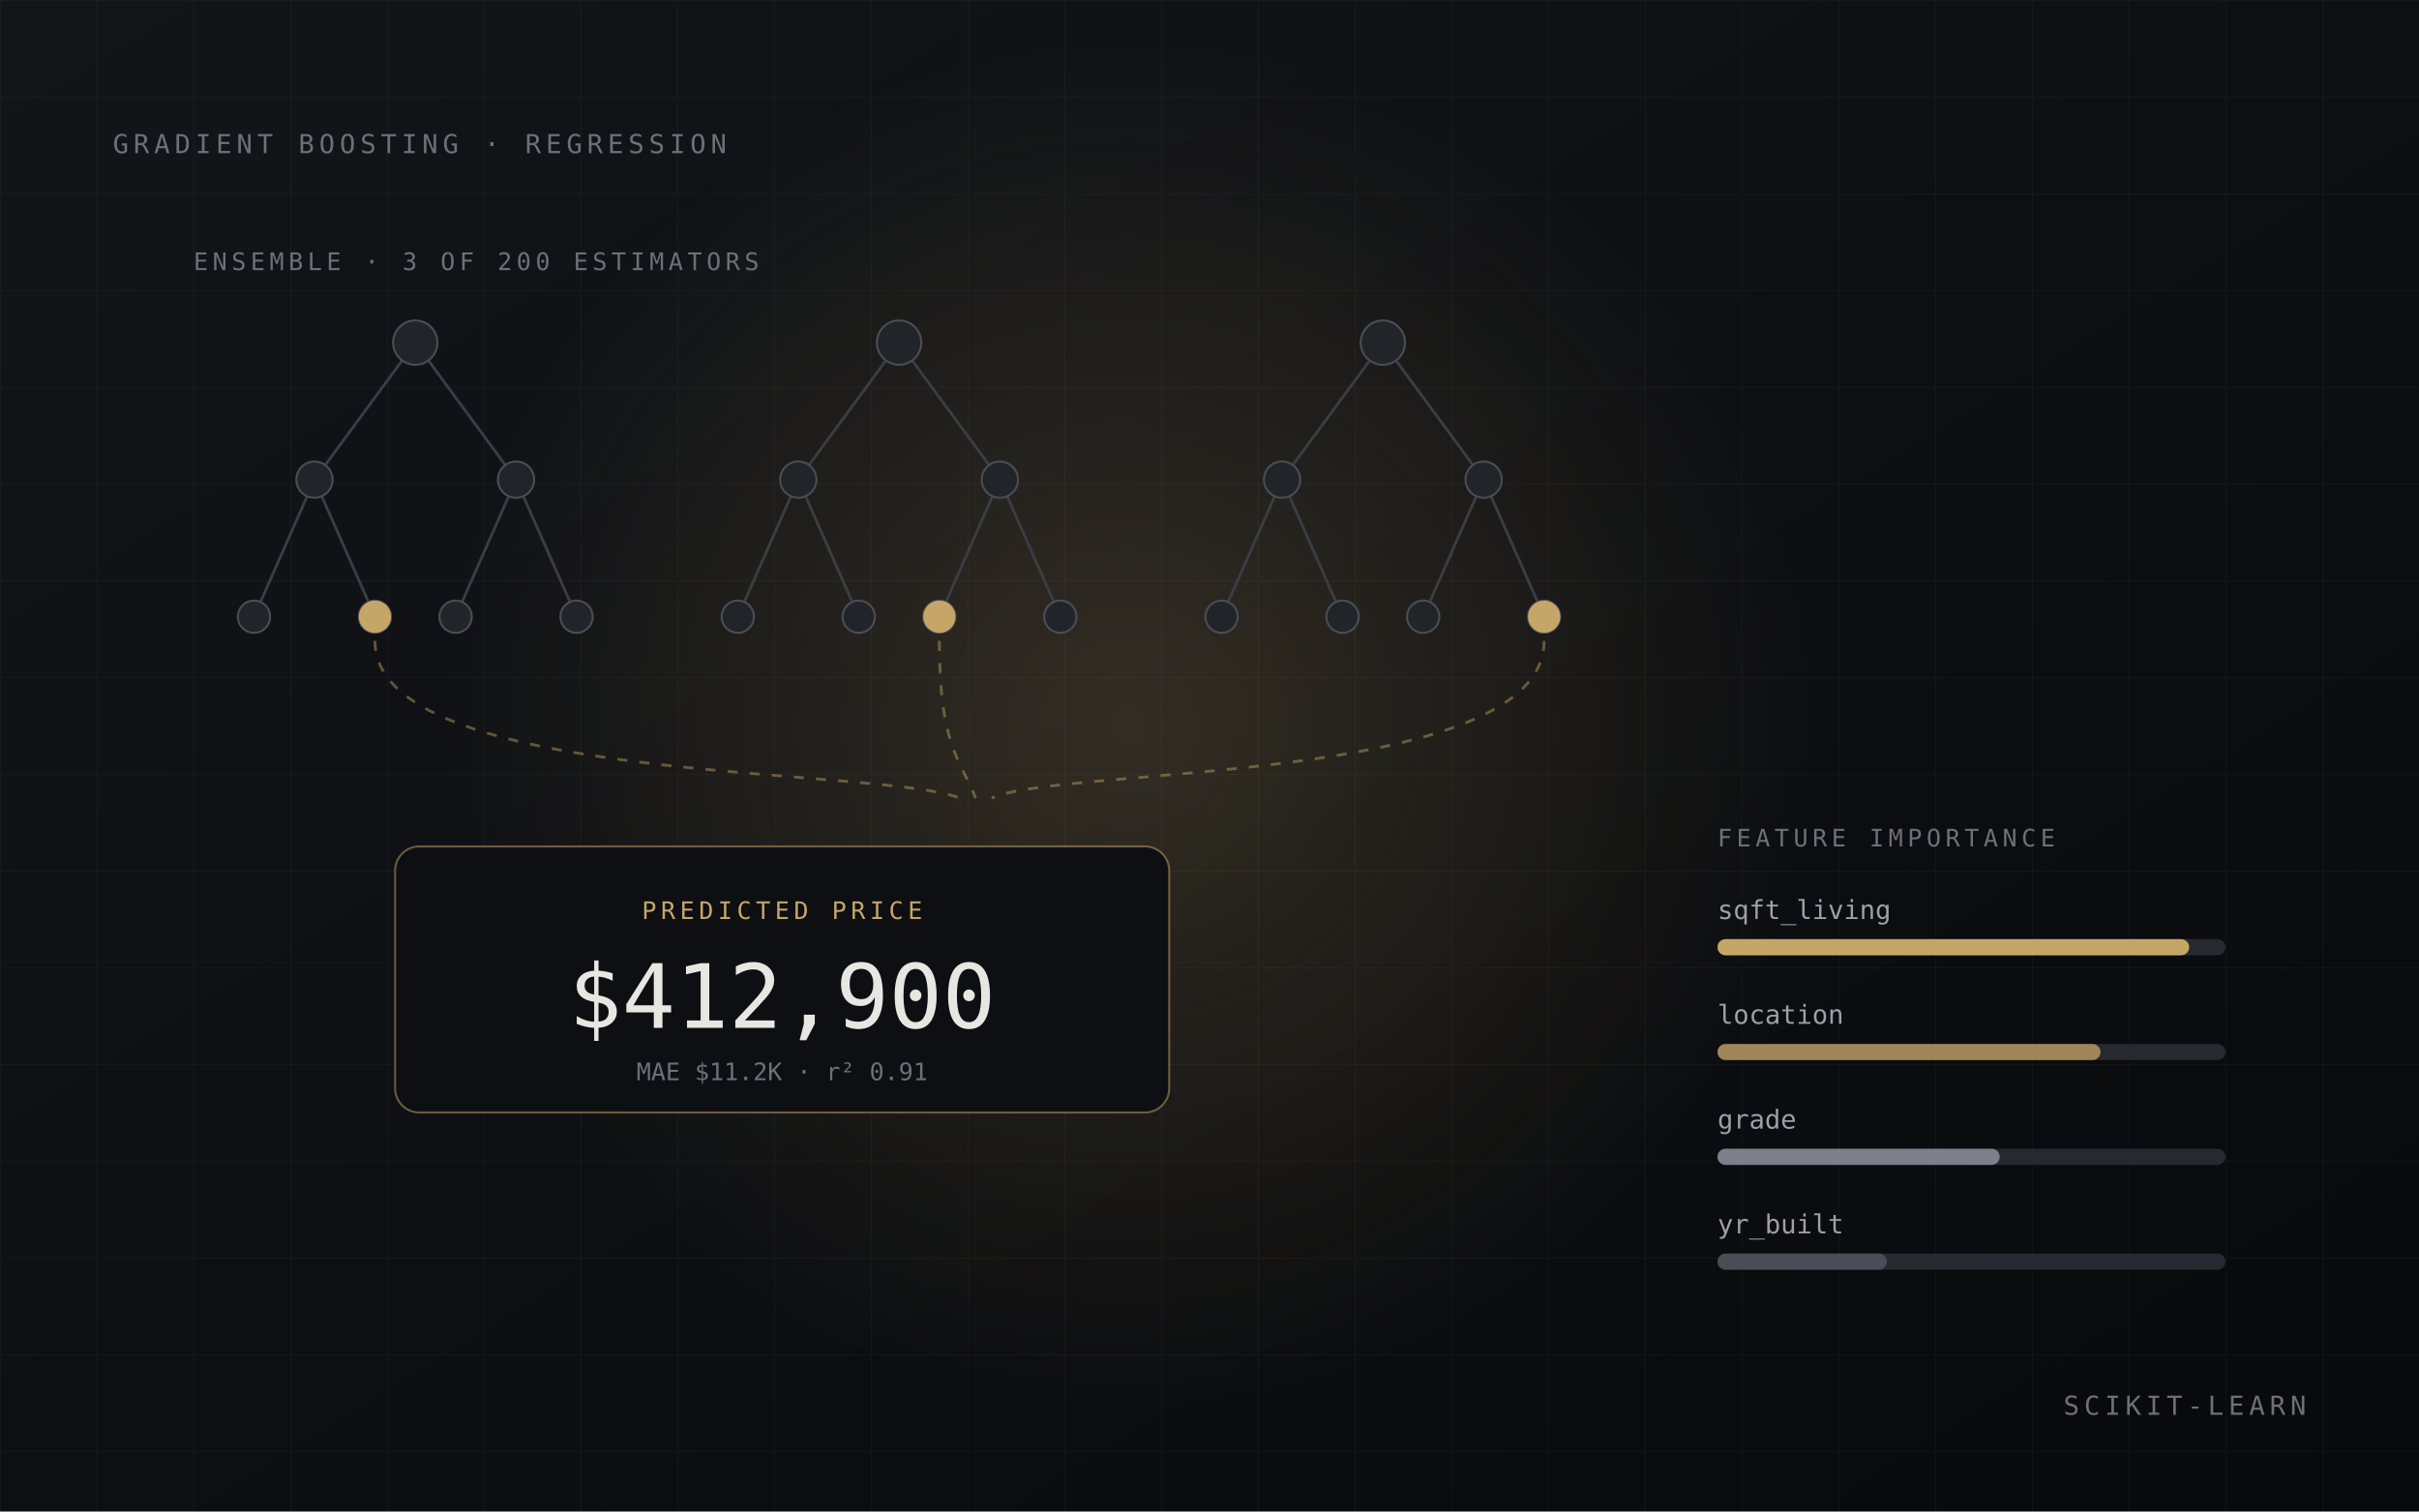
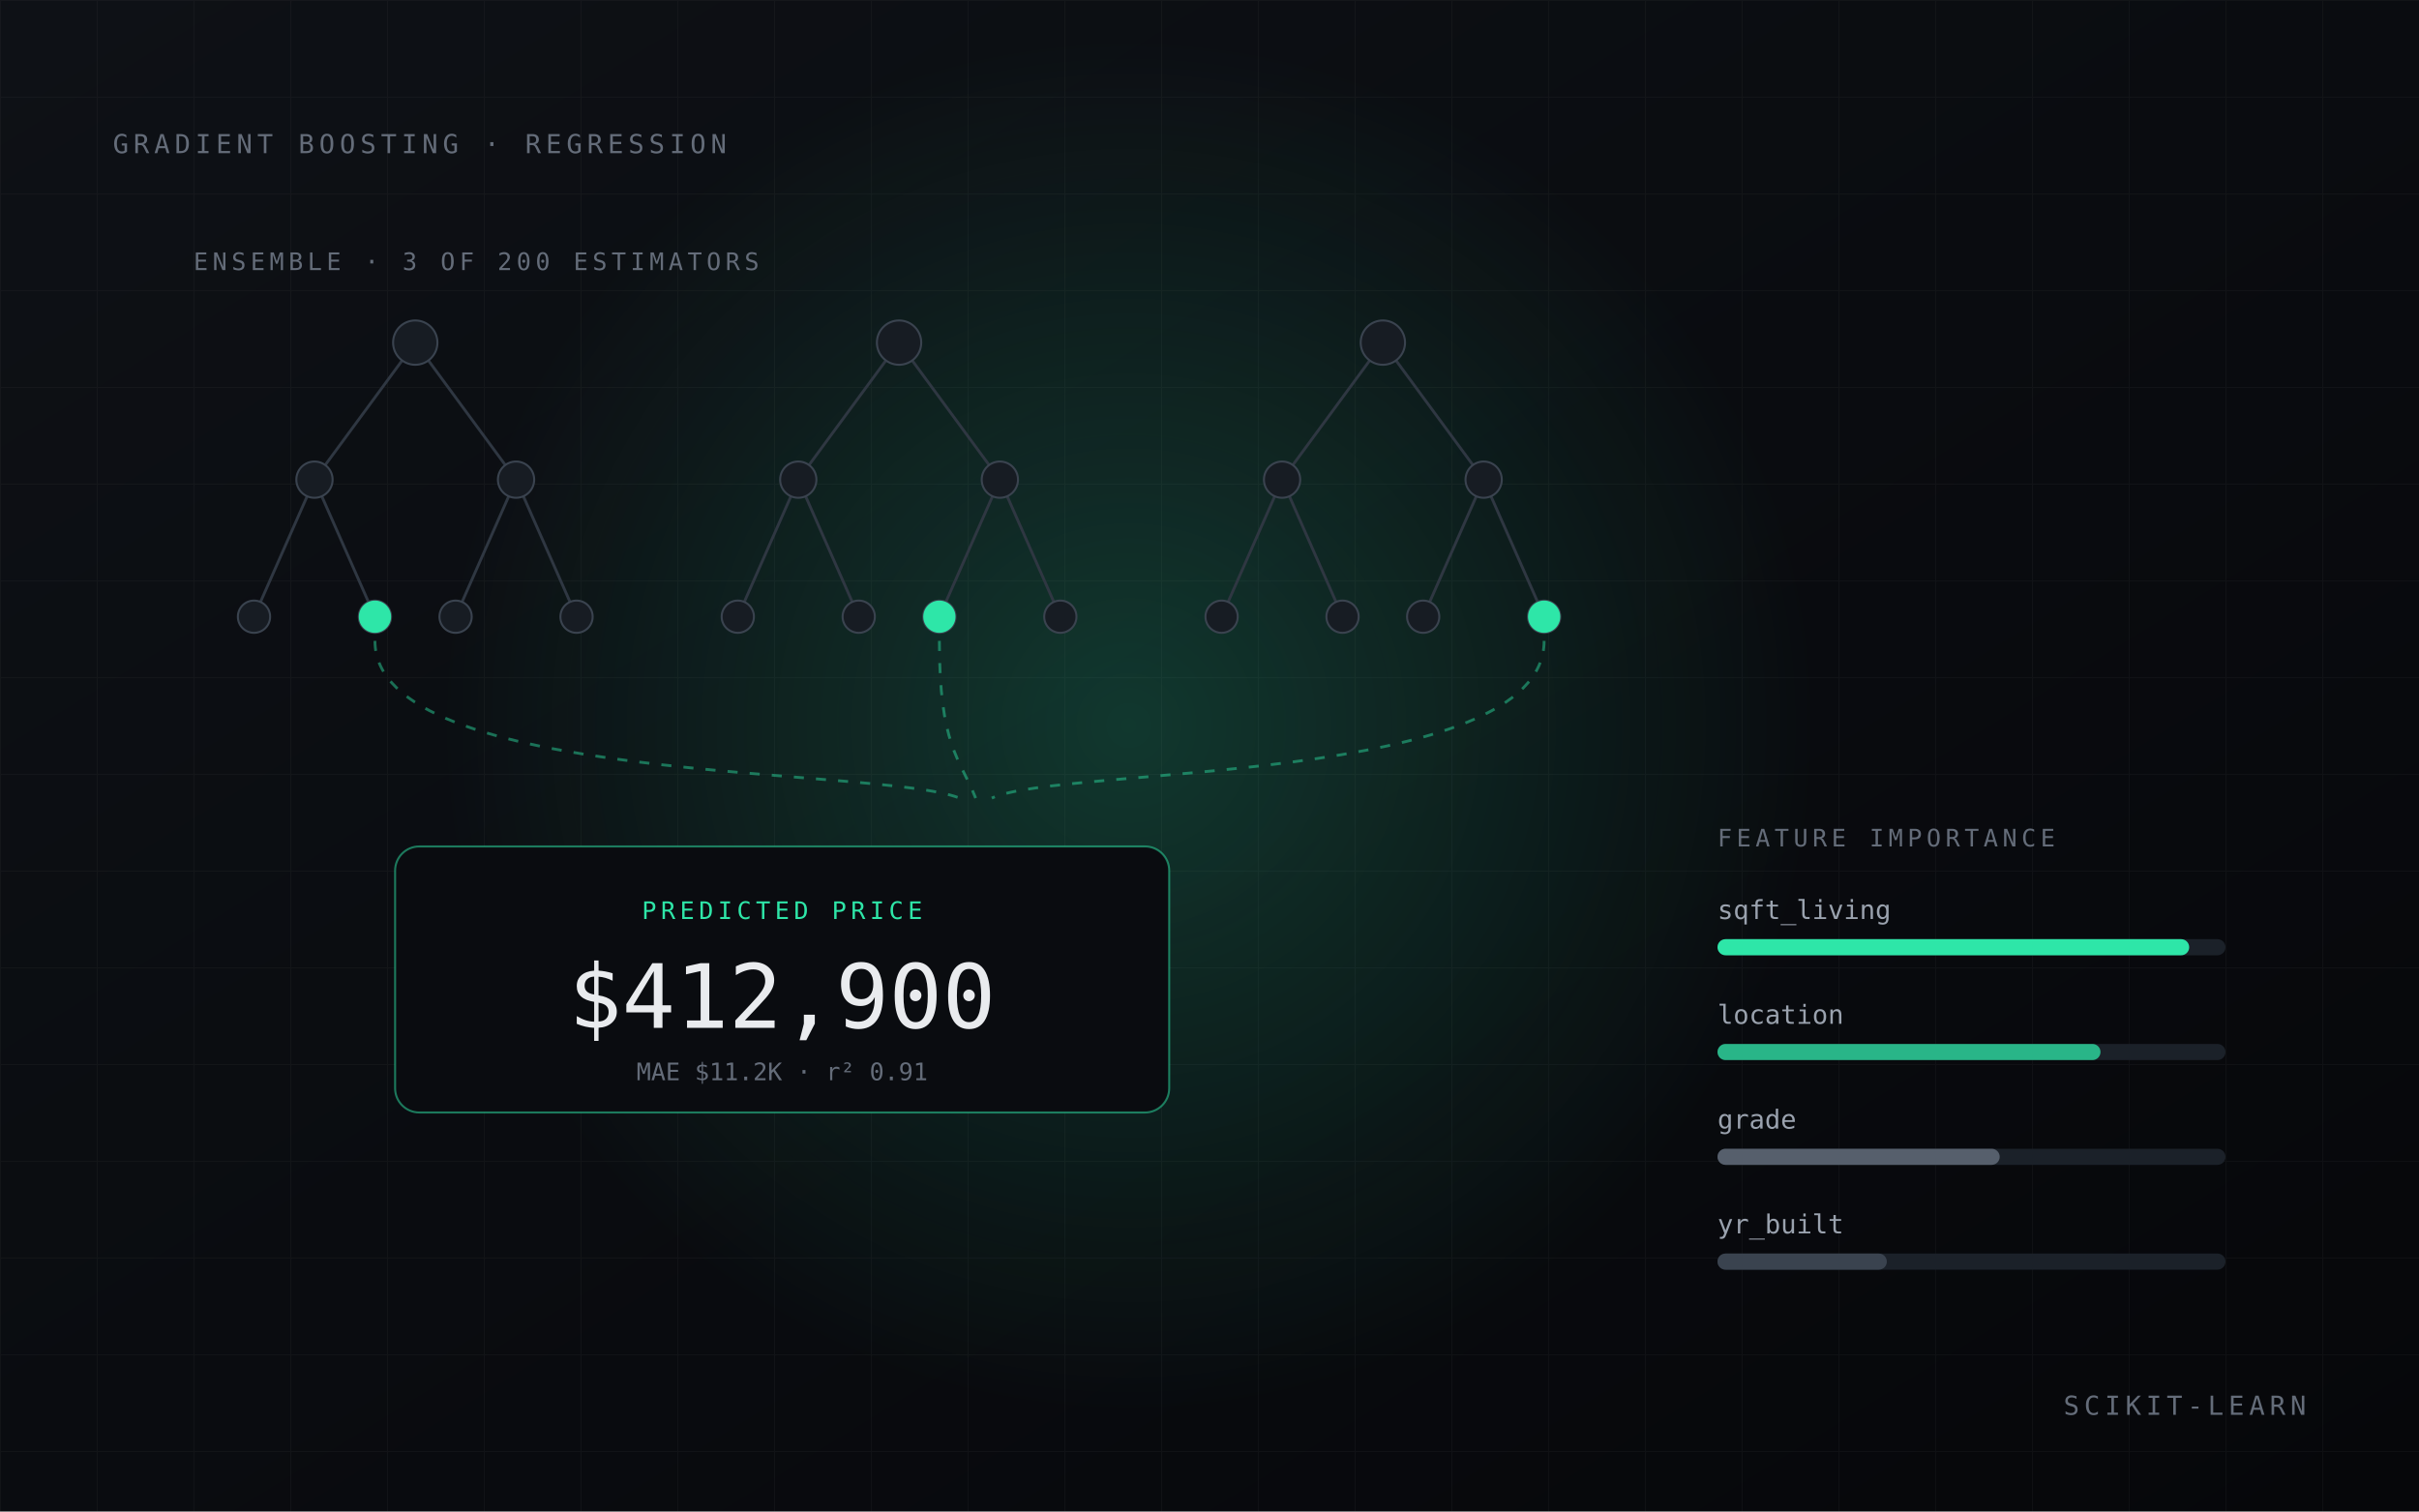
<svg xmlns="http://www.w3.org/2000/svg" viewBox="0 0 1200 750" role="img" aria-label="Ensemble of decision trees producing a price estimate with feature importances">
  <defs>
    <linearGradient id="hp-bg" x1="0" y1="0" x2="1" y2="1">
-       <stop offset="0" stop-color="#131519" />
-       <stop offset="1" stop-color="#08090B" />
+       <stop offset="0" stop-color="#0E1116" />
+       <stop offset="1" stop-color="#06070A" />
    </linearGradient>
    <pattern id="hp-grid" width="48" height="48" patternUnits="userSpaceOnUse">
      <path d="M48 0H0V48" fill="none" stroke="#FFFFFF" stroke-opacity=".035" stroke-width="1" />
    </pattern>
    <radialGradient id="hp-glow" cx=".5" cy=".5" r=".5">
-       <stop offset="0" stop-color="#C6A667" stop-opacity=".2" />
-       <stop offset="1" stop-color="#C6A667" stop-opacity="0" />
+       <stop offset="0" stop-color="#2EE6A8" stop-opacity=".2" />
+       <stop offset="1" stop-color="#2EE6A8" stop-opacity="0" />
    </radialGradient>
  </defs>
  <rect width="1200" height="750" fill="url(#hp-bg)" />
  <rect width="1200" height="750" fill="url(#hp-grid)" />
  <circle cx="560" cy="360" r="340" fill="url(#hp-glow)" />
  <g transform="translate(96 150)">
-     <text x="0" y="-16" font-family="ui-monospace,'JetBrains Mono',monospace" font-size="12" letter-spacing="2.2" fill="#6E7076">ENSEMBLE · 3 OF 200 ESTIMATORS</text>
-     <g stroke="#3A3D44" stroke-width="1.4" fill="none">
+     <text x="0" y="-16" font-family="ui-monospace,'JetBrains Mono',monospace" font-size="12" letter-spacing="2.2" fill="#646C79">ENSEMBLE · 3 OF 200 ESTIMATORS</text>
+     <g stroke="#2F3742" stroke-width="1.4" fill="none">
      <g transform="translate(0 0)">
        <path d="M110 20 L 60 88 M110 20 L 160 88 M60 88 L 30 156 M60 88 L 90 156 M160 88 L 130 156 M160 88 L 190 156" />
      </g>
      <g transform="translate(240 0)">
        <path d="M110 20 L 60 88 M110 20 L 160 88 M60 88 L 30 156 M60 88 L 90 156 M160 88 L 130 156 M160 88 L 190 156" />
      </g>
      <g transform="translate(480 0)">
        <path d="M110 20 L 60 88 M110 20 L 160 88 M60 88 L 30 156 M60 88 L 90 156 M160 88 L 130 156 M160 88 L 190 156" />
      </g>
    </g>
-     <g fill="#212429" stroke="#4A4D55">
+     <g fill="#171C23" stroke="#3A434F">
      <g>
        <circle cx="110" cy="20" r="11" />
        <circle cx="60" cy="88" r="9" />
        <circle cx="160" cy="88" r="9" />
        <circle cx="30" cy="156" r="8" />
        <circle cx="90" cy="156" r="8" />
        <circle cx="130" cy="156" r="8" />
        <circle cx="190" cy="156" r="8" />
      </g>
      <g transform="translate(240 0)">
        <circle cx="110" cy="20" r="11" />
        <circle cx="60" cy="88" r="9" />
        <circle cx="160" cy="88" r="9" />
        <circle cx="30" cy="156" r="8" />
        <circle cx="90" cy="156" r="8" />
        <circle cx="130" cy="156" r="8" />
        <circle cx="190" cy="156" r="8" />
      </g>
      <g transform="translate(480 0)">
        <circle cx="110" cy="20" r="11" />
        <circle cx="60" cy="88" r="9" />
        <circle cx="160" cy="88" r="9" />
        <circle cx="30" cy="156" r="8" />
        <circle cx="90" cy="156" r="8" />
        <circle cx="130" cy="156" r="8" />
        <circle cx="190" cy="156" r="8" />
      </g>
    </g>
-     <g fill="#C6A667">
+     <g fill="#2EE6A8">
      <circle cx="90" cy="156" r="8" />
      <circle cx="370" cy="156" r="8" />
      <circle cx="670" cy="156" r="8" />
    </g>
-     <g stroke="#C6A667" stroke-opacity=".45" stroke-width="1.4" stroke-dasharray="5 6" fill="none">
+     <g stroke="#2EE6A8" stroke-opacity=".45" stroke-width="1.4" stroke-dasharray="5 6" fill="none">
      <path d="M90 168 C 90 240, 340 230, 380 246" />
      <path d="M370 168 C 370 220, 380 226, 388 246" />
      <path d="M670 168 C 670 240, 430 230, 396 246" />
    </g>
  </g>
  <g transform="translate(388 420)" font-family="ui-monospace,'JetBrains Mono',monospace">
-     <rect x="-192" y="0" width="384" height="132" rx="12" fill="#0E0F12" stroke="#C6A667" stroke-opacity=".5" />
-     <text x="0" y="36" text-anchor="middle" font-size="12" letter-spacing="2.2" fill="#C6A667">PREDICTED PRICE</text>
-     <text x="0" y="90" text-anchor="middle" font-size="44" fill="#E8E6E1">$412,900</text>
-     <text x="0" y="116" text-anchor="middle" font-size="12" fill="#6E7076">MAE $11.2K · r² 0.91</text>
+     <rect x="-192" y="0" width="384" height="132" rx="12" fill="#0A0C10" stroke="#2EE6A8" stroke-opacity=".5" />
+     <text x="0" y="36" text-anchor="middle" font-size="12" letter-spacing="2.2" fill="#2EE6A8">PREDICTED PRICE</text>
+     <text x="0" y="90" text-anchor="middle" font-size="44" fill="#E9EBEE">$412,900</text>
+     <text x="0" y="116" text-anchor="middle" font-size="12" fill="#646C79">MAE $11.2K · r² 0.91</text>
  </g>
  <g transform="translate(852 420)" font-family="ui-monospace,'JetBrains Mono',monospace">
-     <text x="0" y="0" font-size="12" letter-spacing="2.2" fill="#6E7076">FEATURE IMPORTANCE</text>
+     <text x="0" y="0" font-size="12" letter-spacing="2.2" fill="#646C79">FEATURE IMPORTANCE</text>
    <g font-size="13">
-       <text x="0" y="36" fill="#9BA0A9">sqft_living</text>
-       <rect x="0" y="46" width="252" height="8" rx="4" fill="#26292F" />
-       <rect x="0" y="46" width="234" height="8" rx="4" fill="#C6A667" />
-       <text x="0" y="88" fill="#9BA0A9">location</text>
-       <rect x="0" y="98" width="252" height="8" rx="4" fill="#26292F" />
-       <rect x="0" y="98" width="190" height="8" rx="4" fill="#C6A667" fill-opacity=".75" />
-       <text x="0" y="140" fill="#9BA0A9">grade</text>
-       <rect x="0" y="150" width="252" height="8" rx="4" fill="#26292F" />
-       <rect x="0" y="150" width="140" height="8" rx="4" fill="#7C808A" />
-       <text x="0" y="192" fill="#9BA0A9">yr_built</text>
-       <rect x="0" y="202" width="252" height="8" rx="4" fill="#26292F" />
-       <rect x="0" y="202" width="84" height="8" rx="4" fill="#4A4D55" />
+       <text x="0" y="36" fill="#9AA2AE">sqft_living</text>
+       <rect x="0" y="46" width="252" height="8" rx="4" fill="#1B2129" />
+       <rect x="0" y="46" width="234" height="8" rx="4" fill="#2EE6A8" />
+       <text x="0" y="88" fill="#9AA2AE">location</text>
+       <rect x="0" y="98" width="252" height="8" rx="4" fill="#1B2129" />
+       <rect x="0" y="98" width="190" height="8" rx="4" fill="#2EE6A8" fill-opacity=".75" />
+       <text x="0" y="140" fill="#9AA2AE">grade</text>
+       <rect x="0" y="150" width="252" height="8" rx="4" fill="#1B2129" />
+       <rect x="0" y="150" width="140" height="8" rx="4" fill="#565F6C" />
+       <text x="0" y="192" fill="#9AA2AE">yr_built</text>
+       <rect x="0" y="202" width="252" height="8" rx="4" fill="#1B2129" />
+       <rect x="0" y="202" width="84" height="8" rx="4" fill="#3A434F" />
    </g>
  </g>
-   <g font-family="ui-monospace,'JetBrains Mono',monospace" font-size="13" letter-spacing="2.4" fill="#6E7076">
+   <g font-family="ui-monospace,'JetBrains Mono',monospace" font-size="13" letter-spacing="2.4" fill="#646C79">
    <text x="56" y="76">GRADIENT BOOSTING · REGRESSION</text>
    <text x="1144" y="702" text-anchor="end">SCIKIT-LEARN</text>
  </g>
</svg>
